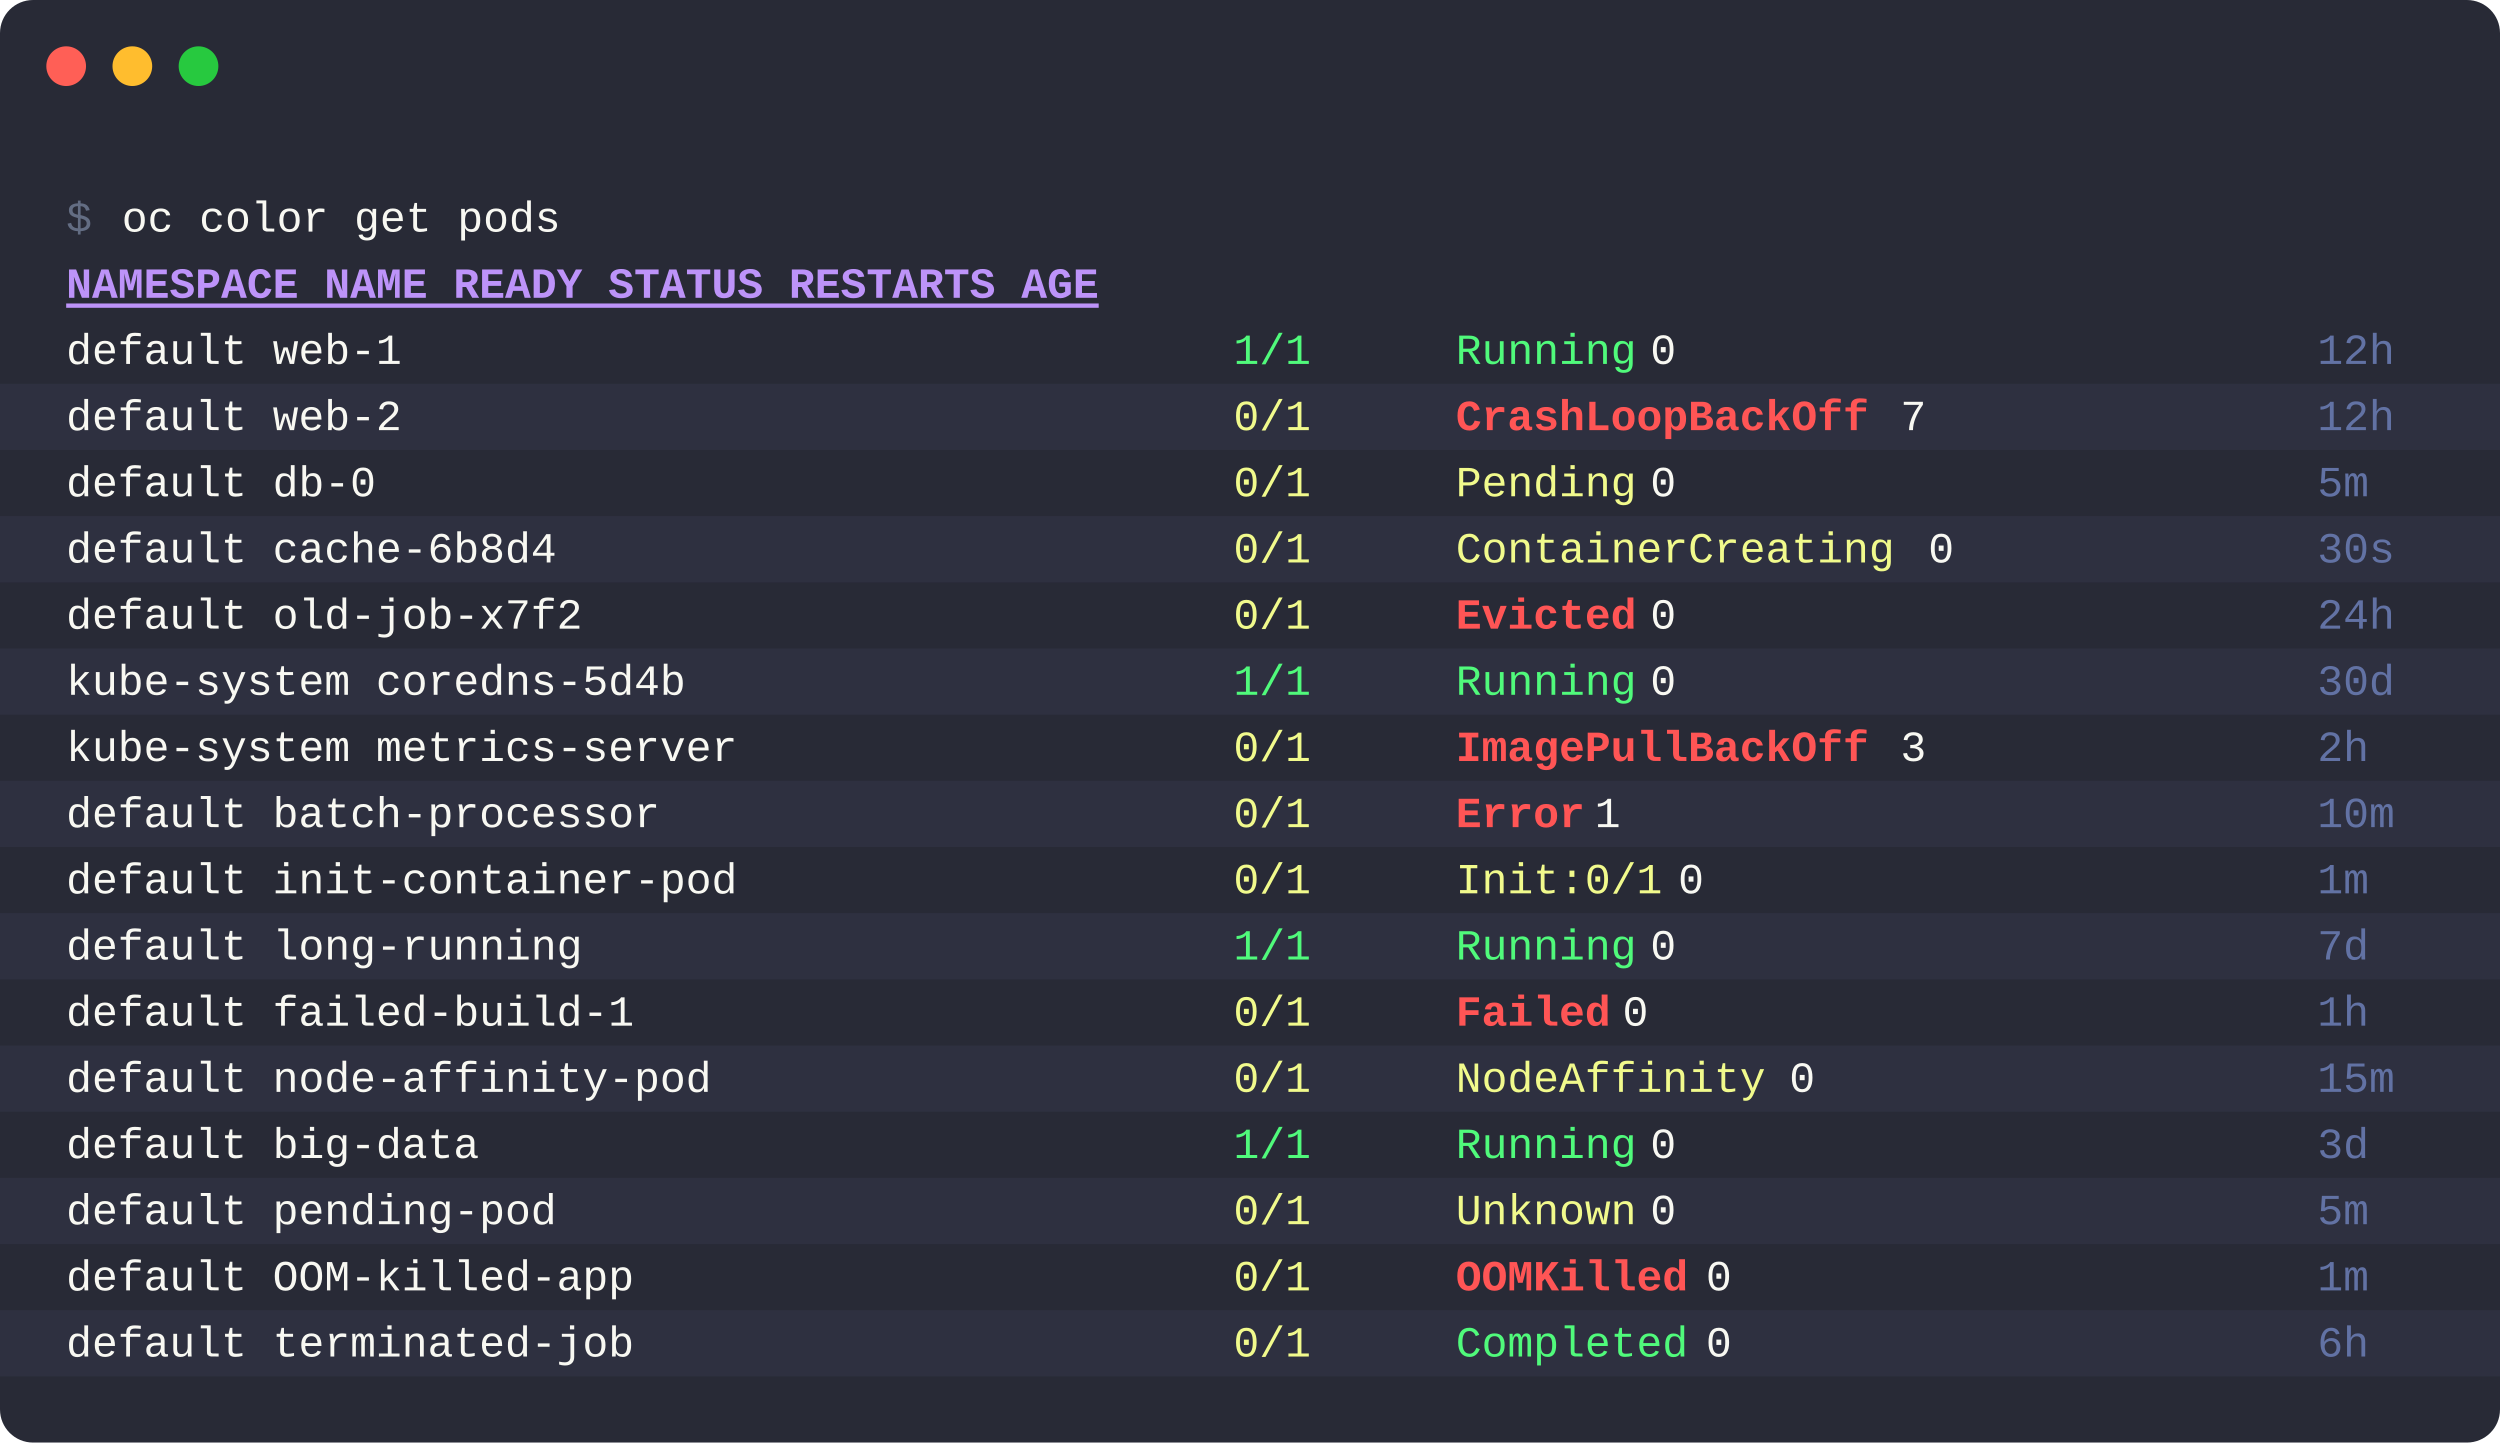
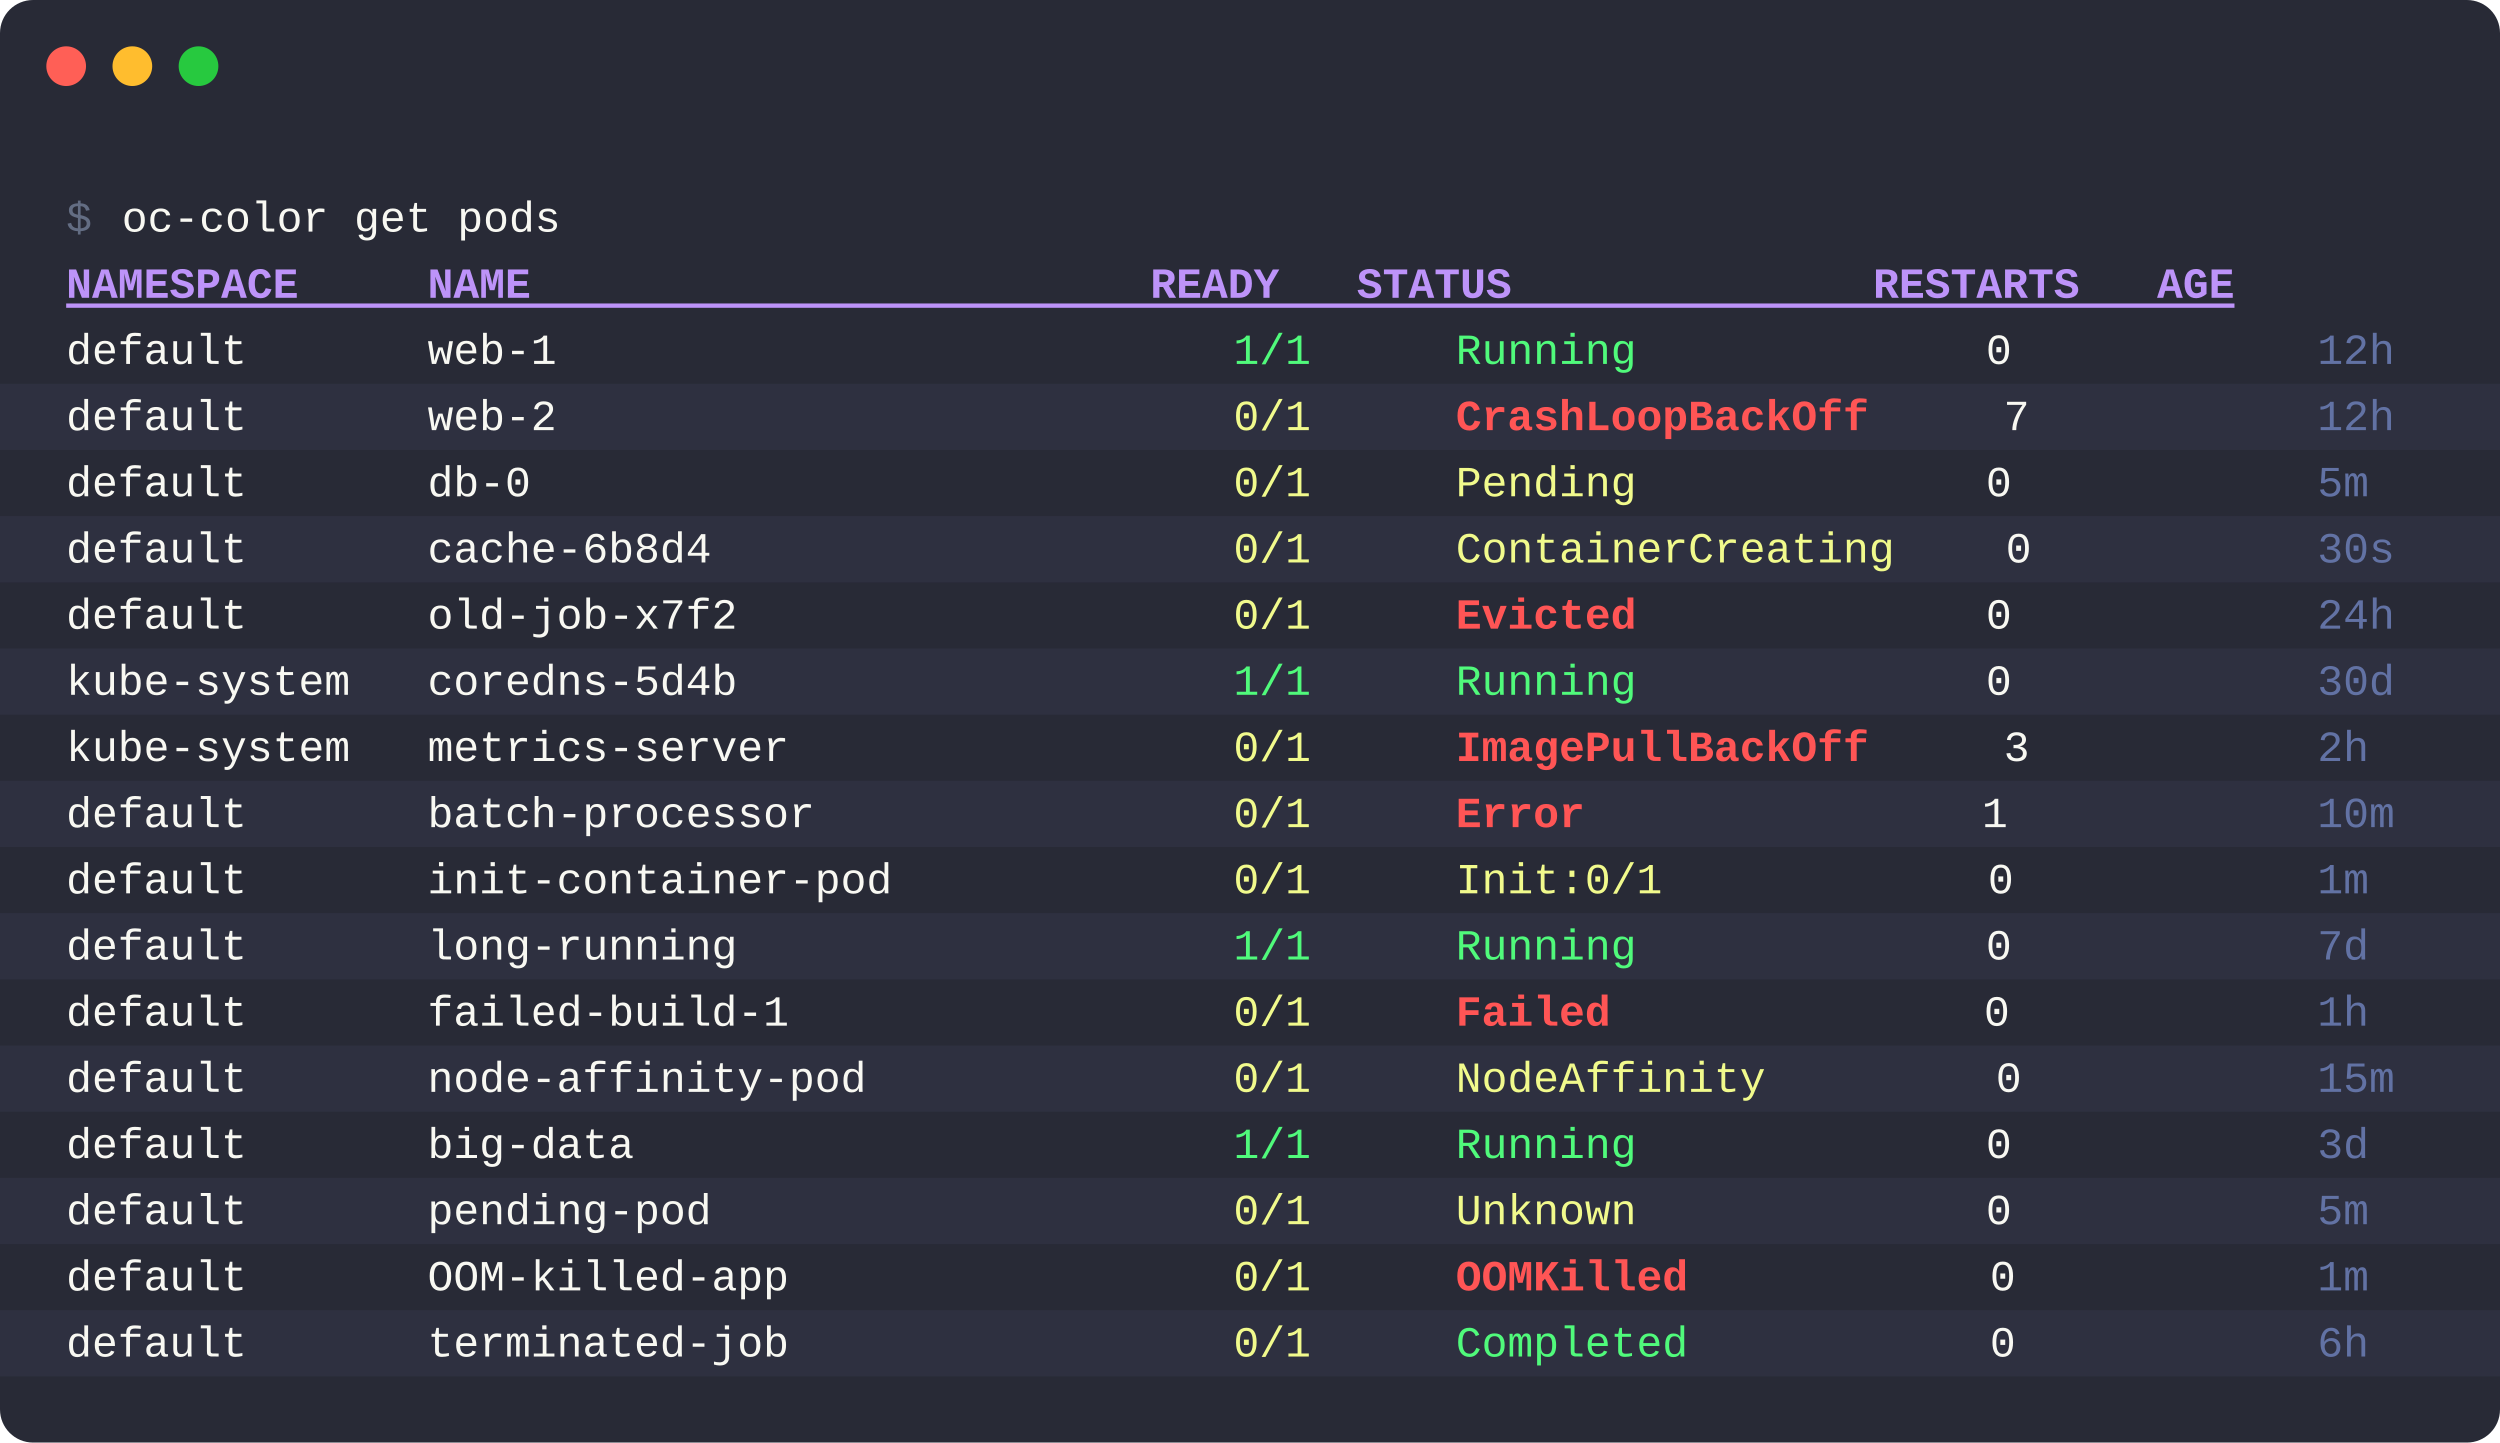
<svg xmlns="http://www.w3.org/2000/svg" width="755.6" height="436" font-family="SFMono-Regular,Menlo,Monaco,Consolas,'Liberation Mono','Courier New',monospace" font-size="13px">
  <rect width="755.6" height="436" rx="10" fill="#282a36" />
  <circle cx="20" cy="20" r="6" fill="#ff5f56" />
  <circle cx="40" cy="20" r="6" fill="#ffbd2e" />
  <circle cx="60" cy="20" r="6" fill="#27c93f" />
-   <text x="20" y="70" fill="#636d83">$</text>
-   <text x="36.8" y="70" fill="#f8f8f2">oc color get pods</text>
-   <text x="20.0" y="90" fill="#bd93f9" font-weight="bold" text-decoration="underline">NAMESPACE     NAME                        READY   STATUS              RESTARTS   AGE</text>
-   <text x="20.0" y="110" fill="#f8f8f2">default       web-1                       </text>
-   <text x="372.8" y="110" fill="#50fa7b">1/1</text>
-   <text x="398.0" y="110" fill="#f8f8f2">     </text>
-   <text x="440.0" y="110" fill="#50fa7b">Running</text>
-   <text x="498.8" y="110" fill="#f8f8f2">             0          </text>
-   <text x="700.4" y="110" fill="#6272a4">12h</text>
+   <text x="20" y="70" fill="#636d83" xml:space="preserve">$</text>
+   <text x="36.8" y="70" fill="#f8f8f2" textLength="142.8" lengthAdjust="spacing" xml:space="preserve">oc-color get pods</text>
+   <text x="20.0" y="90" textLength="705.6" lengthAdjust="spacing" xml:space="preserve" fill="#bd93f9" font-weight="bold" text-decoration="underline">NAMESPACE     NAME                        READY   STATUS              RESTARTS   AGE</text>
+   <text x="20.0" y="110" textLength="352.8" lengthAdjust="spacing" xml:space="preserve" fill="#f8f8f2">default       web-1                       </text>
+   <text x="372.8" y="110" textLength="25.2" lengthAdjust="spacing" xml:space="preserve" fill="#50fa7b">1/1</text>
+   <text x="398.0" y="110" textLength="42.0" lengthAdjust="spacing" xml:space="preserve" fill="#f8f8f2">     </text>
+   <text x="440.0" y="110" textLength="58.8" lengthAdjust="spacing" xml:space="preserve" fill="#50fa7b">Running</text>
+   <text x="498.8" y="110" textLength="201.6" lengthAdjust="spacing" xml:space="preserve" fill="#f8f8f2">             0          </text>
+   <text x="700.4" y="110" textLength="25.2" lengthAdjust="spacing" xml:space="preserve" fill="#6272a4">12h</text>
  <rect x="0" y="116" width="755.6" height="20" fill="#2e3040" />
-   <text x="20.0" y="130" fill="#f8f8f2">default       web-2                       </text>
-   <text x="372.8" y="130" fill="#f1fa8c">0/1</text>
-   <text x="398.0" y="130" fill="#f8f8f2">     </text>
-   <text x="440.0" y="130" fill="#ff5555" font-weight="bold">CrashLoopBackOff</text>
-   <text x="574.4" y="130" fill="#f8f8f2">    7          </text>
-   <text x="700.4" y="130" fill="#6272a4">12h</text>
-   <text x="20.0" y="150" fill="#f8f8f2">default       db-0                        </text>
-   <text x="372.8" y="150" fill="#f1fa8c">0/1</text>
-   <text x="398.0" y="150" fill="#f8f8f2">     </text>
-   <text x="440.0" y="150" fill="#f1fa8c">Pending</text>
-   <text x="498.8" y="150" fill="#f8f8f2">             0          </text>
-   <text x="700.4" y="150" fill="#6272a4">5m</text>
+   <text x="20.0" y="130" textLength="352.8" lengthAdjust="spacing" xml:space="preserve" fill="#f8f8f2">default       web-2                       </text>
+   <text x="372.8" y="130" textLength="25.2" lengthAdjust="spacing" xml:space="preserve" fill="#f1fa8c">0/1</text>
+   <text x="398.0" y="130" textLength="42.0" lengthAdjust="spacing" xml:space="preserve" fill="#f8f8f2">     </text>
+   <text x="440.0" y="130" textLength="134.4" lengthAdjust="spacing" xml:space="preserve" fill="#ff5555" font-weight="bold">CrashLoopBackOff</text>
+   <text x="574.4" y="130" textLength="126.0" lengthAdjust="spacing" xml:space="preserve" fill="#f8f8f2">    7          </text>
+   <text x="700.4" y="130" textLength="25.2" lengthAdjust="spacing" xml:space="preserve" fill="#6272a4">12h</text>
+   <text x="20.0" y="150" textLength="352.8" lengthAdjust="spacing" xml:space="preserve" fill="#f8f8f2">default       db-0                        </text>
+   <text x="372.8" y="150" textLength="25.2" lengthAdjust="spacing" xml:space="preserve" fill="#f1fa8c">0/1</text>
+   <text x="398.0" y="150" textLength="42.0" lengthAdjust="spacing" xml:space="preserve" fill="#f8f8f2">     </text>
+   <text x="440.0" y="150" textLength="58.8" lengthAdjust="spacing" xml:space="preserve" fill="#f1fa8c">Pending</text>
+   <text x="498.8" y="150" textLength="201.6" lengthAdjust="spacing" xml:space="preserve" fill="#f8f8f2">             0          </text>
+   <text x="700.4" y="150" textLength="16.8" lengthAdjust="spacing" xml:space="preserve" fill="#6272a4">5m</text>
  <rect x="0" y="156" width="755.6" height="20" fill="#2e3040" />
-   <text x="20.0" y="170" fill="#f8f8f2">default       cache-6b8d4                 </text>
-   <text x="372.8" y="170" fill="#f1fa8c">0/1</text>
-   <text x="398.0" y="170" fill="#f8f8f2">     </text>
-   <text x="440.0" y="170" fill="#f1fa8c">ContainerCreating</text>
-   <text x="582.8" y="170" fill="#f8f8f2">   0          </text>
-   <text x="700.4" y="170" fill="#6272a4">30s</text>
-   <text x="20.0" y="190" fill="#f8f8f2">default       old-job-x7f2                </text>
-   <text x="372.8" y="190" fill="#f1fa8c">0/1</text>
-   <text x="398.0" y="190" fill="#f8f8f2">     </text>
-   <text x="440.0" y="190" fill="#ff5555" font-weight="bold">Evicted</text>
-   <text x="498.8" y="190" fill="#f8f8f2">             0          </text>
-   <text x="700.4" y="190" fill="#6272a4">24h</text>
+   <text x="20.0" y="170" textLength="352.8" lengthAdjust="spacing" xml:space="preserve" fill="#f8f8f2">default       cache-6b8d4                 </text>
+   <text x="372.8" y="170" textLength="25.2" lengthAdjust="spacing" xml:space="preserve" fill="#f1fa8c">0/1</text>
+   <text x="398.0" y="170" textLength="42.0" lengthAdjust="spacing" xml:space="preserve" fill="#f8f8f2">     </text>
+   <text x="440.0" y="170" textLength="142.8" lengthAdjust="spacing" xml:space="preserve" fill="#f1fa8c">ContainerCreating</text>
+   <text x="582.8" y="170" textLength="117.6" lengthAdjust="spacing" xml:space="preserve" fill="#f8f8f2">   0          </text>
+   <text x="700.4" y="170" textLength="25.2" lengthAdjust="spacing" xml:space="preserve" fill="#6272a4">30s</text>
+   <text x="20.0" y="190" textLength="352.8" lengthAdjust="spacing" xml:space="preserve" fill="#f8f8f2">default       old-job-x7f2                </text>
+   <text x="372.8" y="190" textLength="25.2" lengthAdjust="spacing" xml:space="preserve" fill="#f1fa8c">0/1</text>
+   <text x="398.0" y="190" textLength="42.0" lengthAdjust="spacing" xml:space="preserve" fill="#f8f8f2">     </text>
+   <text x="440.0" y="190" textLength="58.8" lengthAdjust="spacing" xml:space="preserve" fill="#ff5555" font-weight="bold">Evicted</text>
+   <text x="498.8" y="190" textLength="201.6" lengthAdjust="spacing" xml:space="preserve" fill="#f8f8f2">             0          </text>
+   <text x="700.4" y="190" textLength="25.2" lengthAdjust="spacing" xml:space="preserve" fill="#6272a4">24h</text>
  <rect x="0" y="196" width="755.6" height="20" fill="#2e3040" />
-   <text x="20.0" y="210" fill="#f8f8f2">kube-system   coredns-5d4b                </text>
-   <text x="372.8" y="210" fill="#50fa7b">1/1</text>
-   <text x="398.0" y="210" fill="#f8f8f2">     </text>
-   <text x="440.0" y="210" fill="#50fa7b">Running</text>
-   <text x="498.8" y="210" fill="#f8f8f2">             0          </text>
-   <text x="700.4" y="210" fill="#6272a4">30d</text>
-   <text x="20.0" y="230" fill="#f8f8f2">kube-system   metrics-server              </text>
-   <text x="372.8" y="230" fill="#f1fa8c">0/1</text>
-   <text x="398.0" y="230" fill="#f8f8f2">     </text>
-   <text x="440.0" y="230" fill="#ff5555" font-weight="bold">ImagePullBackOff</text>
-   <text x="574.4" y="230" fill="#f8f8f2">    3          </text>
-   <text x="700.4" y="230" fill="#6272a4">2h</text>
+   <text x="20.0" y="210" textLength="352.8" lengthAdjust="spacing" xml:space="preserve" fill="#f8f8f2">kube-system   coredns-5d4b                </text>
+   <text x="372.8" y="210" textLength="25.2" lengthAdjust="spacing" xml:space="preserve" fill="#50fa7b">1/1</text>
+   <text x="398.0" y="210" textLength="42.0" lengthAdjust="spacing" xml:space="preserve" fill="#f8f8f2">     </text>
+   <text x="440.0" y="210" textLength="58.8" lengthAdjust="spacing" xml:space="preserve" fill="#50fa7b">Running</text>
+   <text x="498.8" y="210" textLength="201.6" lengthAdjust="spacing" xml:space="preserve" fill="#f8f8f2">             0          </text>
+   <text x="700.4" y="210" textLength="25.2" lengthAdjust="spacing" xml:space="preserve" fill="#6272a4">30d</text>
+   <text x="20.0" y="230" textLength="352.8" lengthAdjust="spacing" xml:space="preserve" fill="#f8f8f2">kube-system   metrics-server              </text>
+   <text x="372.8" y="230" textLength="25.2" lengthAdjust="spacing" xml:space="preserve" fill="#f1fa8c">0/1</text>
+   <text x="398.0" y="230" textLength="42.0" lengthAdjust="spacing" xml:space="preserve" fill="#f8f8f2">     </text>
+   <text x="440.0" y="230" textLength="134.4" lengthAdjust="spacing" xml:space="preserve" fill="#ff5555" font-weight="bold">ImagePullBackOff</text>
+   <text x="574.4" y="230" textLength="126.0" lengthAdjust="spacing" xml:space="preserve" fill="#f8f8f2">    3          </text>
+   <text x="700.4" y="230" textLength="16.8" lengthAdjust="spacing" xml:space="preserve" fill="#6272a4">2h</text>
  <rect x="0" y="236" width="755.6" height="20" fill="#2e3040" />
-   <text x="20.0" y="250" fill="#f8f8f2">default       batch-processor             </text>
-   <text x="372.8" y="250" fill="#f1fa8c">0/1</text>
-   <text x="398.0" y="250" fill="#f8f8f2">     </text>
-   <text x="440.0" y="250" fill="#ff5555" font-weight="bold">Error</text>
-   <text x="482.0" y="250" fill="#f8f8f2">               1          </text>
-   <text x="700.4" y="250" fill="#6272a4">10m</text>
-   <text x="20.0" y="270" fill="#f8f8f2">default       init-container-pod          </text>
-   <text x="372.8" y="270" fill="#f1fa8c">0/1</text>
-   <text x="398.0" y="270" fill="#f8f8f2">     </text>
-   <text x="440.0" y="270" fill="#f1fa8c">Init:0/1</text>
-   <text x="507.2" y="270" fill="#f8f8f2">            0          </text>
-   <text x="700.4" y="270" fill="#6272a4">1m</text>
+   <text x="20.0" y="250" textLength="352.8" lengthAdjust="spacing" xml:space="preserve" fill="#f8f8f2">default       batch-processor             </text>
+   <text x="372.8" y="250" textLength="25.2" lengthAdjust="spacing" xml:space="preserve" fill="#f1fa8c">0/1</text>
+   <text x="398.0" y="250" textLength="42.0" lengthAdjust="spacing" xml:space="preserve" fill="#f8f8f2">     </text>
+   <text x="440.0" y="250" textLength="42.0" lengthAdjust="spacing" xml:space="preserve" fill="#ff5555" font-weight="bold">Error</text>
+   <text x="482.0" y="250" textLength="218.4" lengthAdjust="spacing" xml:space="preserve" fill="#f8f8f2">               1          </text>
+   <text x="700.4" y="250" textLength="25.2" lengthAdjust="spacing" xml:space="preserve" fill="#6272a4">10m</text>
+   <text x="20.0" y="270" textLength="352.8" lengthAdjust="spacing" xml:space="preserve" fill="#f8f8f2">default       init-container-pod          </text>
+   <text x="372.8" y="270" textLength="25.2" lengthAdjust="spacing" xml:space="preserve" fill="#f1fa8c">0/1</text>
+   <text x="398.0" y="270" textLength="42.0" lengthAdjust="spacing" xml:space="preserve" fill="#f8f8f2">     </text>
+   <text x="440.0" y="270" textLength="67.2" lengthAdjust="spacing" xml:space="preserve" fill="#f1fa8c">Init:0/1</text>
+   <text x="507.2" y="270" textLength="193.2" lengthAdjust="spacing" xml:space="preserve" fill="#f8f8f2">            0          </text>
+   <text x="700.4" y="270" textLength="16.8" lengthAdjust="spacing" xml:space="preserve" fill="#6272a4">1m</text>
  <rect x="0" y="276" width="755.6" height="20" fill="#2e3040" />
-   <text x="20.0" y="290" fill="#f8f8f2">default       long-running                </text>
-   <text x="372.8" y="290" fill="#50fa7b">1/1</text>
-   <text x="398.0" y="290" fill="#f8f8f2">     </text>
-   <text x="440.0" y="290" fill="#50fa7b">Running</text>
-   <text x="498.8" y="290" fill="#f8f8f2">             0          </text>
-   <text x="700.4" y="290" fill="#6272a4">7d</text>
-   <text x="20.0" y="310" fill="#f8f8f2">default       failed-build-1              </text>
-   <text x="372.8" y="310" fill="#f1fa8c">0/1</text>
-   <text x="398.0" y="310" fill="#f8f8f2">     </text>
-   <text x="440.0" y="310" fill="#ff5555" font-weight="bold">Failed</text>
-   <text x="490.4" y="310" fill="#f8f8f2">              0          </text>
-   <text x="700.4" y="310" fill="#6272a4">1h</text>
+   <text x="20.0" y="290" textLength="352.8" lengthAdjust="spacing" xml:space="preserve" fill="#f8f8f2">default       long-running                </text>
+   <text x="372.8" y="290" textLength="25.2" lengthAdjust="spacing" xml:space="preserve" fill="#50fa7b">1/1</text>
+   <text x="398.0" y="290" textLength="42.0" lengthAdjust="spacing" xml:space="preserve" fill="#f8f8f2">     </text>
+   <text x="440.0" y="290" textLength="58.8" lengthAdjust="spacing" xml:space="preserve" fill="#50fa7b">Running</text>
+   <text x="498.8" y="290" textLength="201.6" lengthAdjust="spacing" xml:space="preserve" fill="#f8f8f2">             0          </text>
+   <text x="700.4" y="290" textLength="16.8" lengthAdjust="spacing" xml:space="preserve" fill="#6272a4">7d</text>
+   <text x="20.0" y="310" textLength="352.8" lengthAdjust="spacing" xml:space="preserve" fill="#f8f8f2">default       failed-build-1              </text>
+   <text x="372.8" y="310" textLength="25.2" lengthAdjust="spacing" xml:space="preserve" fill="#f1fa8c">0/1</text>
+   <text x="398.0" y="310" textLength="42.0" lengthAdjust="spacing" xml:space="preserve" fill="#f8f8f2">     </text>
+   <text x="440.0" y="310" textLength="50.4" lengthAdjust="spacing" xml:space="preserve" fill="#ff5555" font-weight="bold">Failed</text>
+   <text x="490.4" y="310" textLength="210.0" lengthAdjust="spacing" xml:space="preserve" fill="#f8f8f2">              0          </text>
+   <text x="700.4" y="310" textLength="16.8" lengthAdjust="spacing" xml:space="preserve" fill="#6272a4">1h</text>
  <rect x="0" y="316" width="755.6" height="20" fill="#2e3040" />
-   <text x="20.0" y="330" fill="#f8f8f2">default       node-affinity-pod           </text>
-   <text x="372.8" y="330" fill="#f1fa8c">0/1</text>
-   <text x="398.0" y="330" fill="#f8f8f2">     </text>
-   <text x="440.0" y="330" fill="#f1fa8c">NodeAffinity</text>
-   <text x="540.8" y="330" fill="#f8f8f2">        0          </text>
-   <text x="700.4" y="330" fill="#6272a4">15m</text>
-   <text x="20.0" y="350" fill="#f8f8f2">default       big-data                    </text>
-   <text x="372.8" y="350" fill="#50fa7b">1/1</text>
-   <text x="398.0" y="350" fill="#f8f8f2">     </text>
-   <text x="440.0" y="350" fill="#50fa7b">Running</text>
-   <text x="498.8" y="350" fill="#f8f8f2">             0          </text>
-   <text x="700.4" y="350" fill="#6272a4">3d</text>
+   <text x="20.0" y="330" textLength="352.8" lengthAdjust="spacing" xml:space="preserve" fill="#f8f8f2">default       node-affinity-pod           </text>
+   <text x="372.8" y="330" textLength="25.2" lengthAdjust="spacing" xml:space="preserve" fill="#f1fa8c">0/1</text>
+   <text x="398.0" y="330" textLength="42.0" lengthAdjust="spacing" xml:space="preserve" fill="#f8f8f2">     </text>
+   <text x="440.0" y="330" textLength="100.8" lengthAdjust="spacing" xml:space="preserve" fill="#f1fa8c">NodeAffinity</text>
+   <text x="540.8" y="330" textLength="159.6" lengthAdjust="spacing" xml:space="preserve" fill="#f8f8f2">        0          </text>
+   <text x="700.4" y="330" textLength="25.2" lengthAdjust="spacing" xml:space="preserve" fill="#6272a4">15m</text>
+   <text x="20.0" y="350" textLength="352.8" lengthAdjust="spacing" xml:space="preserve" fill="#f8f8f2">default       big-data                    </text>
+   <text x="372.8" y="350" textLength="25.2" lengthAdjust="spacing" xml:space="preserve" fill="#50fa7b">1/1</text>
+   <text x="398.0" y="350" textLength="42.0" lengthAdjust="spacing" xml:space="preserve" fill="#f8f8f2">     </text>
+   <text x="440.0" y="350" textLength="58.8" lengthAdjust="spacing" xml:space="preserve" fill="#50fa7b">Running</text>
+   <text x="498.8" y="350" textLength="201.6" lengthAdjust="spacing" xml:space="preserve" fill="#f8f8f2">             0          </text>
+   <text x="700.4" y="350" textLength="16.8" lengthAdjust="spacing" xml:space="preserve" fill="#6272a4">3d</text>
  <rect x="0" y="356" width="755.6" height="20" fill="#2e3040" />
-   <text x="20.0" y="370" fill="#f8f8f2">default       pending-pod                 </text>
-   <text x="372.8" y="370" fill="#f1fa8c">0/1</text>
-   <text x="398.0" y="370" fill="#f8f8f2">     </text>
-   <text x="440.0" y="370" fill="#f1fa8c">Unknown</text>
-   <text x="498.8" y="370" fill="#f8f8f2">             0          </text>
-   <text x="700.4" y="370" fill="#6272a4">5m</text>
-   <text x="20.0" y="390" fill="#f8f8f2">default       OOM-killed-app              </text>
-   <text x="372.8" y="390" fill="#f1fa8c">0/1</text>
-   <text x="398.0" y="390" fill="#f8f8f2">     </text>
-   <text x="440.0" y="390" fill="#ff5555" font-weight="bold">OOMKilled</text>
-   <text x="515.6" y="390" fill="#f8f8f2">           0          </text>
-   <text x="700.4" y="390" fill="#6272a4">1m</text>
+   <text x="20.0" y="370" textLength="352.8" lengthAdjust="spacing" xml:space="preserve" fill="#f8f8f2">default       pending-pod                 </text>
+   <text x="372.8" y="370" textLength="25.2" lengthAdjust="spacing" xml:space="preserve" fill="#f1fa8c">0/1</text>
+   <text x="398.0" y="370" textLength="42.0" lengthAdjust="spacing" xml:space="preserve" fill="#f8f8f2">     </text>
+   <text x="440.0" y="370" textLength="58.8" lengthAdjust="spacing" xml:space="preserve" fill="#f1fa8c">Unknown</text>
+   <text x="498.8" y="370" textLength="201.6" lengthAdjust="spacing" xml:space="preserve" fill="#f8f8f2">             0          </text>
+   <text x="700.4" y="370" textLength="16.8" lengthAdjust="spacing" xml:space="preserve" fill="#6272a4">5m</text>
+   <text x="20.0" y="390" textLength="352.8" lengthAdjust="spacing" xml:space="preserve" fill="#f8f8f2">default       OOM-killed-app              </text>
+   <text x="372.8" y="390" textLength="25.2" lengthAdjust="spacing" xml:space="preserve" fill="#f1fa8c">0/1</text>
+   <text x="398.0" y="390" textLength="42.0" lengthAdjust="spacing" xml:space="preserve" fill="#f8f8f2">     </text>
+   <text x="440.0" y="390" textLength="75.6" lengthAdjust="spacing" xml:space="preserve" fill="#ff5555" font-weight="bold">OOMKilled</text>
+   <text x="515.6" y="390" textLength="184.8" lengthAdjust="spacing" xml:space="preserve" fill="#f8f8f2">           0          </text>
+   <text x="700.4" y="390" textLength="16.8" lengthAdjust="spacing" xml:space="preserve" fill="#6272a4">1m</text>
  <rect x="0" y="396" width="755.6" height="20" fill="#2e3040" />
-   <text x="20.0" y="410" fill="#f8f8f2">default       terminated-job              </text>
-   <text x="372.8" y="410" fill="#f1fa8c">0/1</text>
-   <text x="398.0" y="410" fill="#f8f8f2">     </text>
-   <text x="440.0" y="410" fill="#50fa7b">Completed</text>
-   <text x="515.6" y="410" fill="#f8f8f2">           0          </text>
-   <text x="700.4" y="410" fill="#6272a4">6h</text>
+   <text x="20.0" y="410" textLength="352.8" lengthAdjust="spacing" xml:space="preserve" fill="#f8f8f2">default       terminated-job              </text>
+   <text x="372.8" y="410" textLength="25.2" lengthAdjust="spacing" xml:space="preserve" fill="#f1fa8c">0/1</text>
+   <text x="398.0" y="410" textLength="42.0" lengthAdjust="spacing" xml:space="preserve" fill="#f8f8f2">     </text>
+   <text x="440.0" y="410" textLength="75.6" lengthAdjust="spacing" xml:space="preserve" fill="#50fa7b">Completed</text>
+   <text x="515.6" y="410" textLength="184.8" lengthAdjust="spacing" xml:space="preserve" fill="#f8f8f2">           0          </text>
+   <text x="700.4" y="410" textLength="16.8" lengthAdjust="spacing" xml:space="preserve" fill="#6272a4">6h</text>
</svg>
